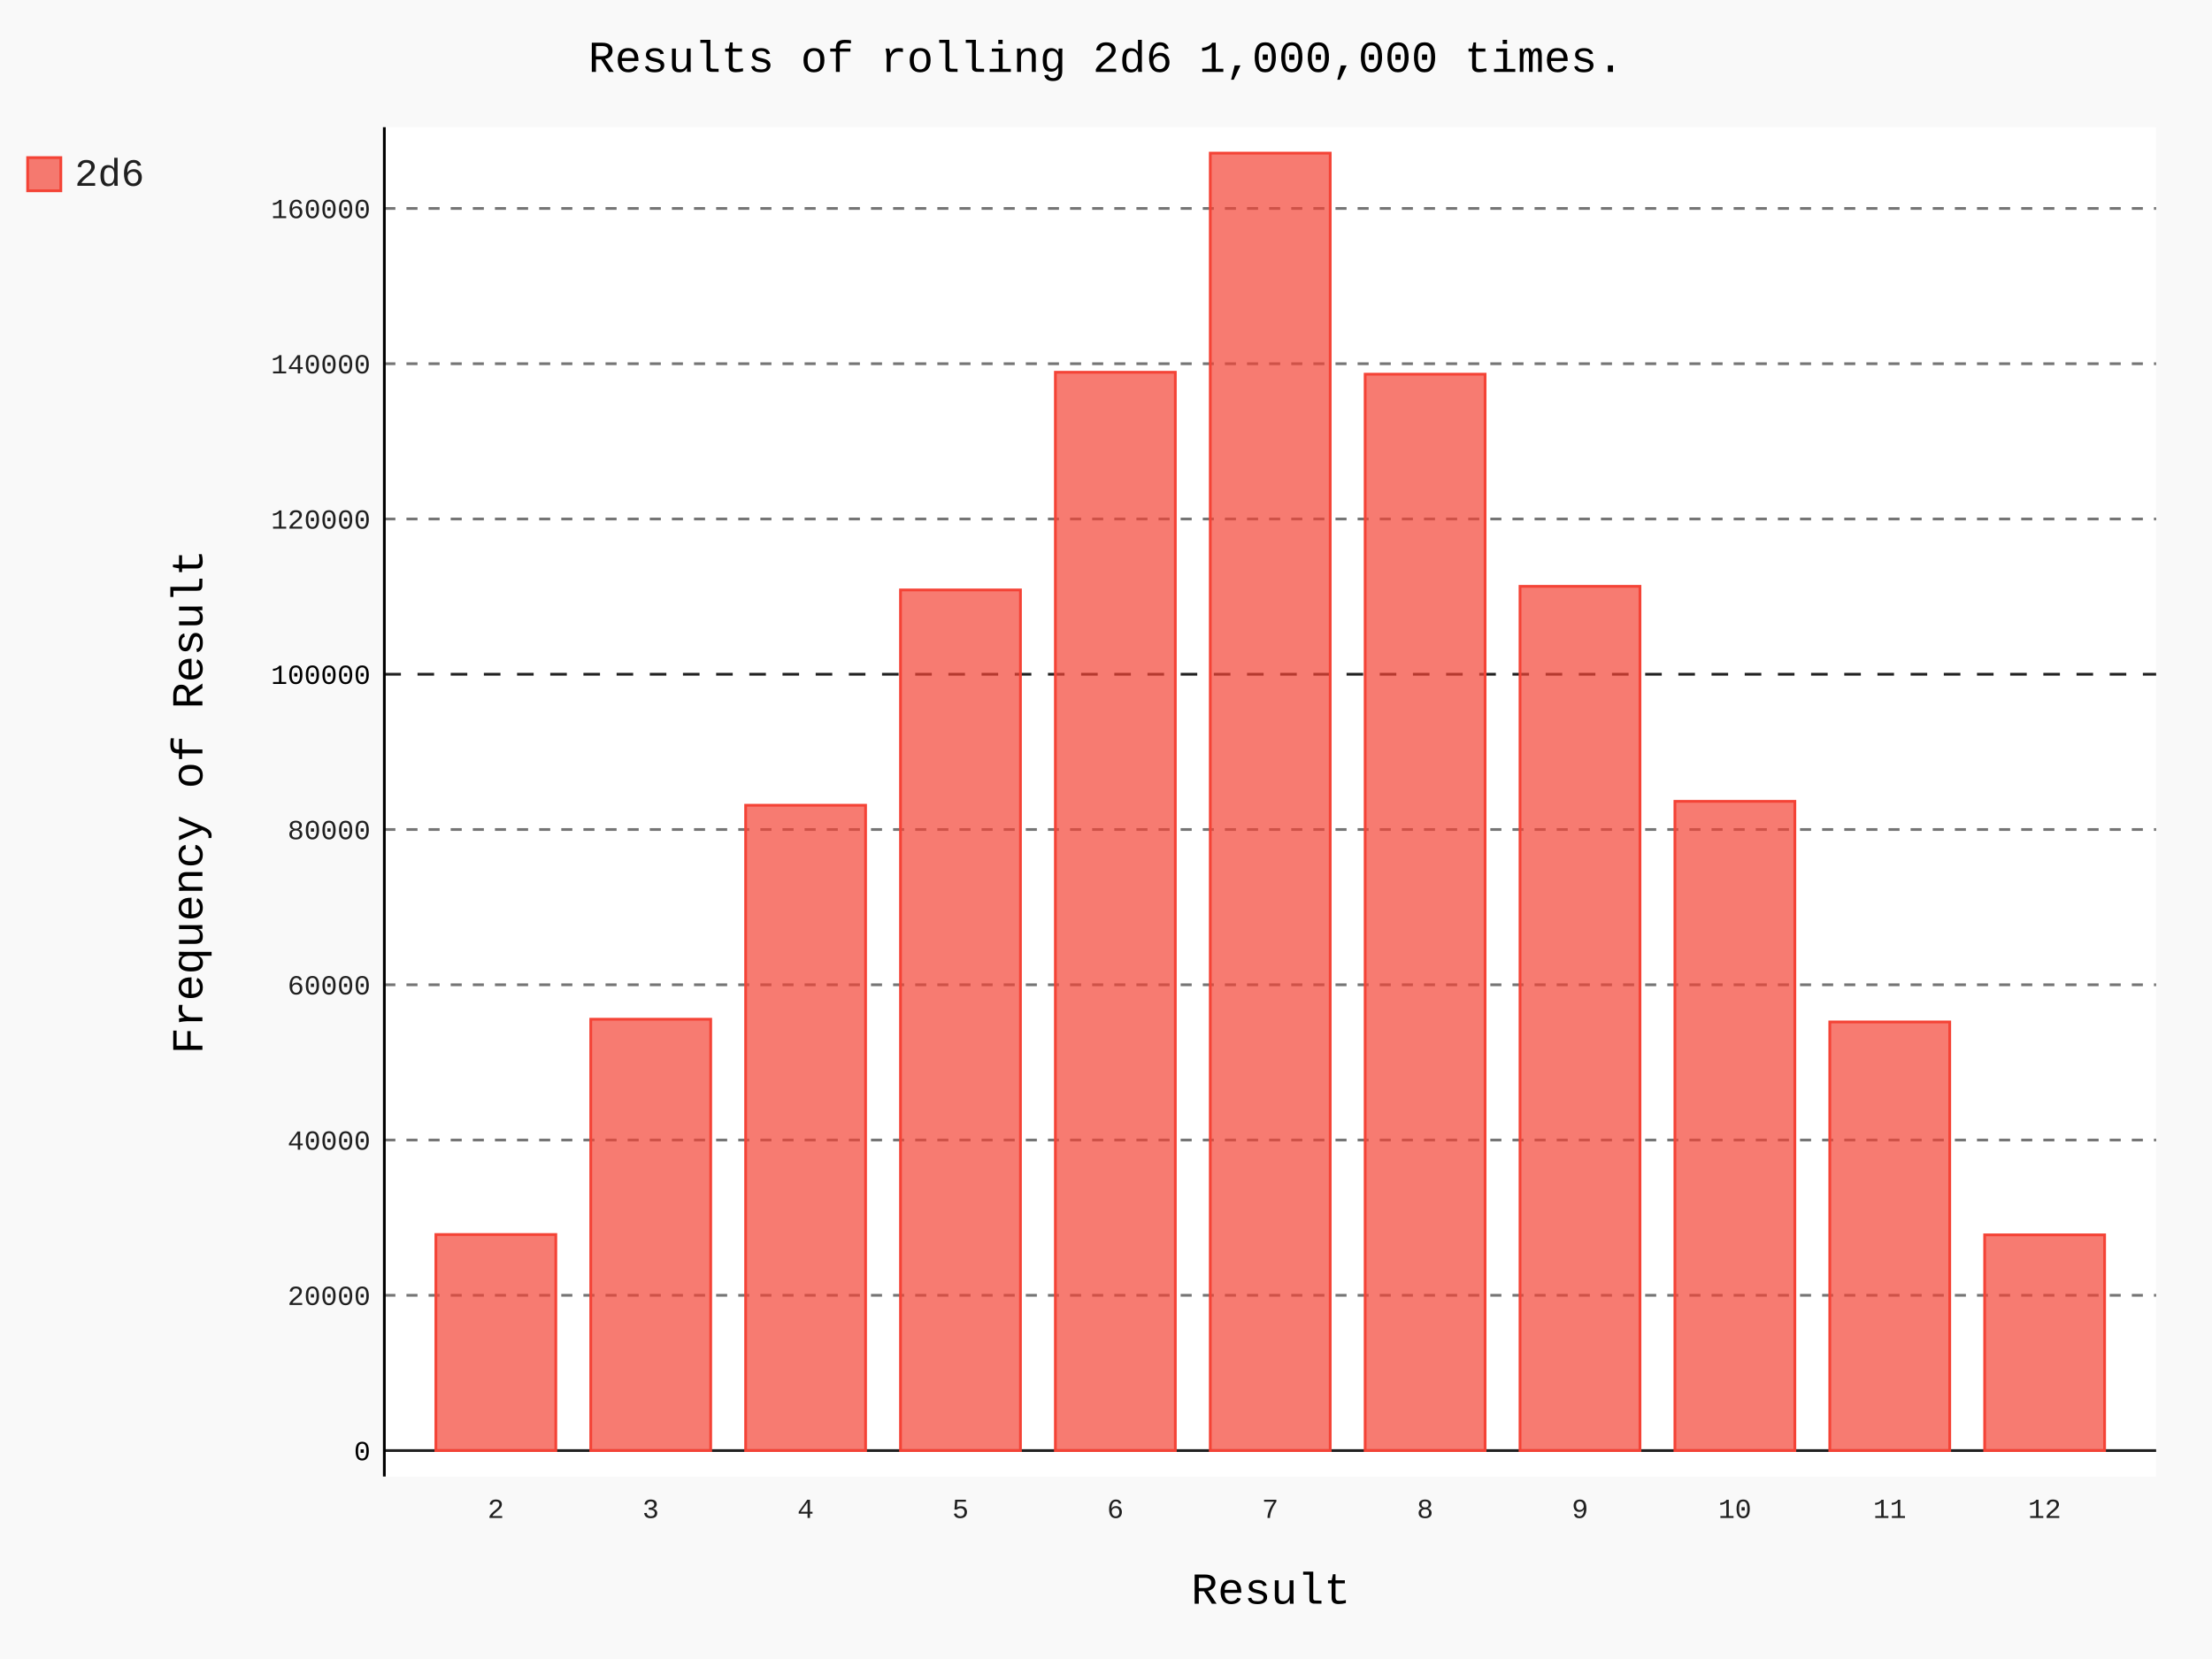
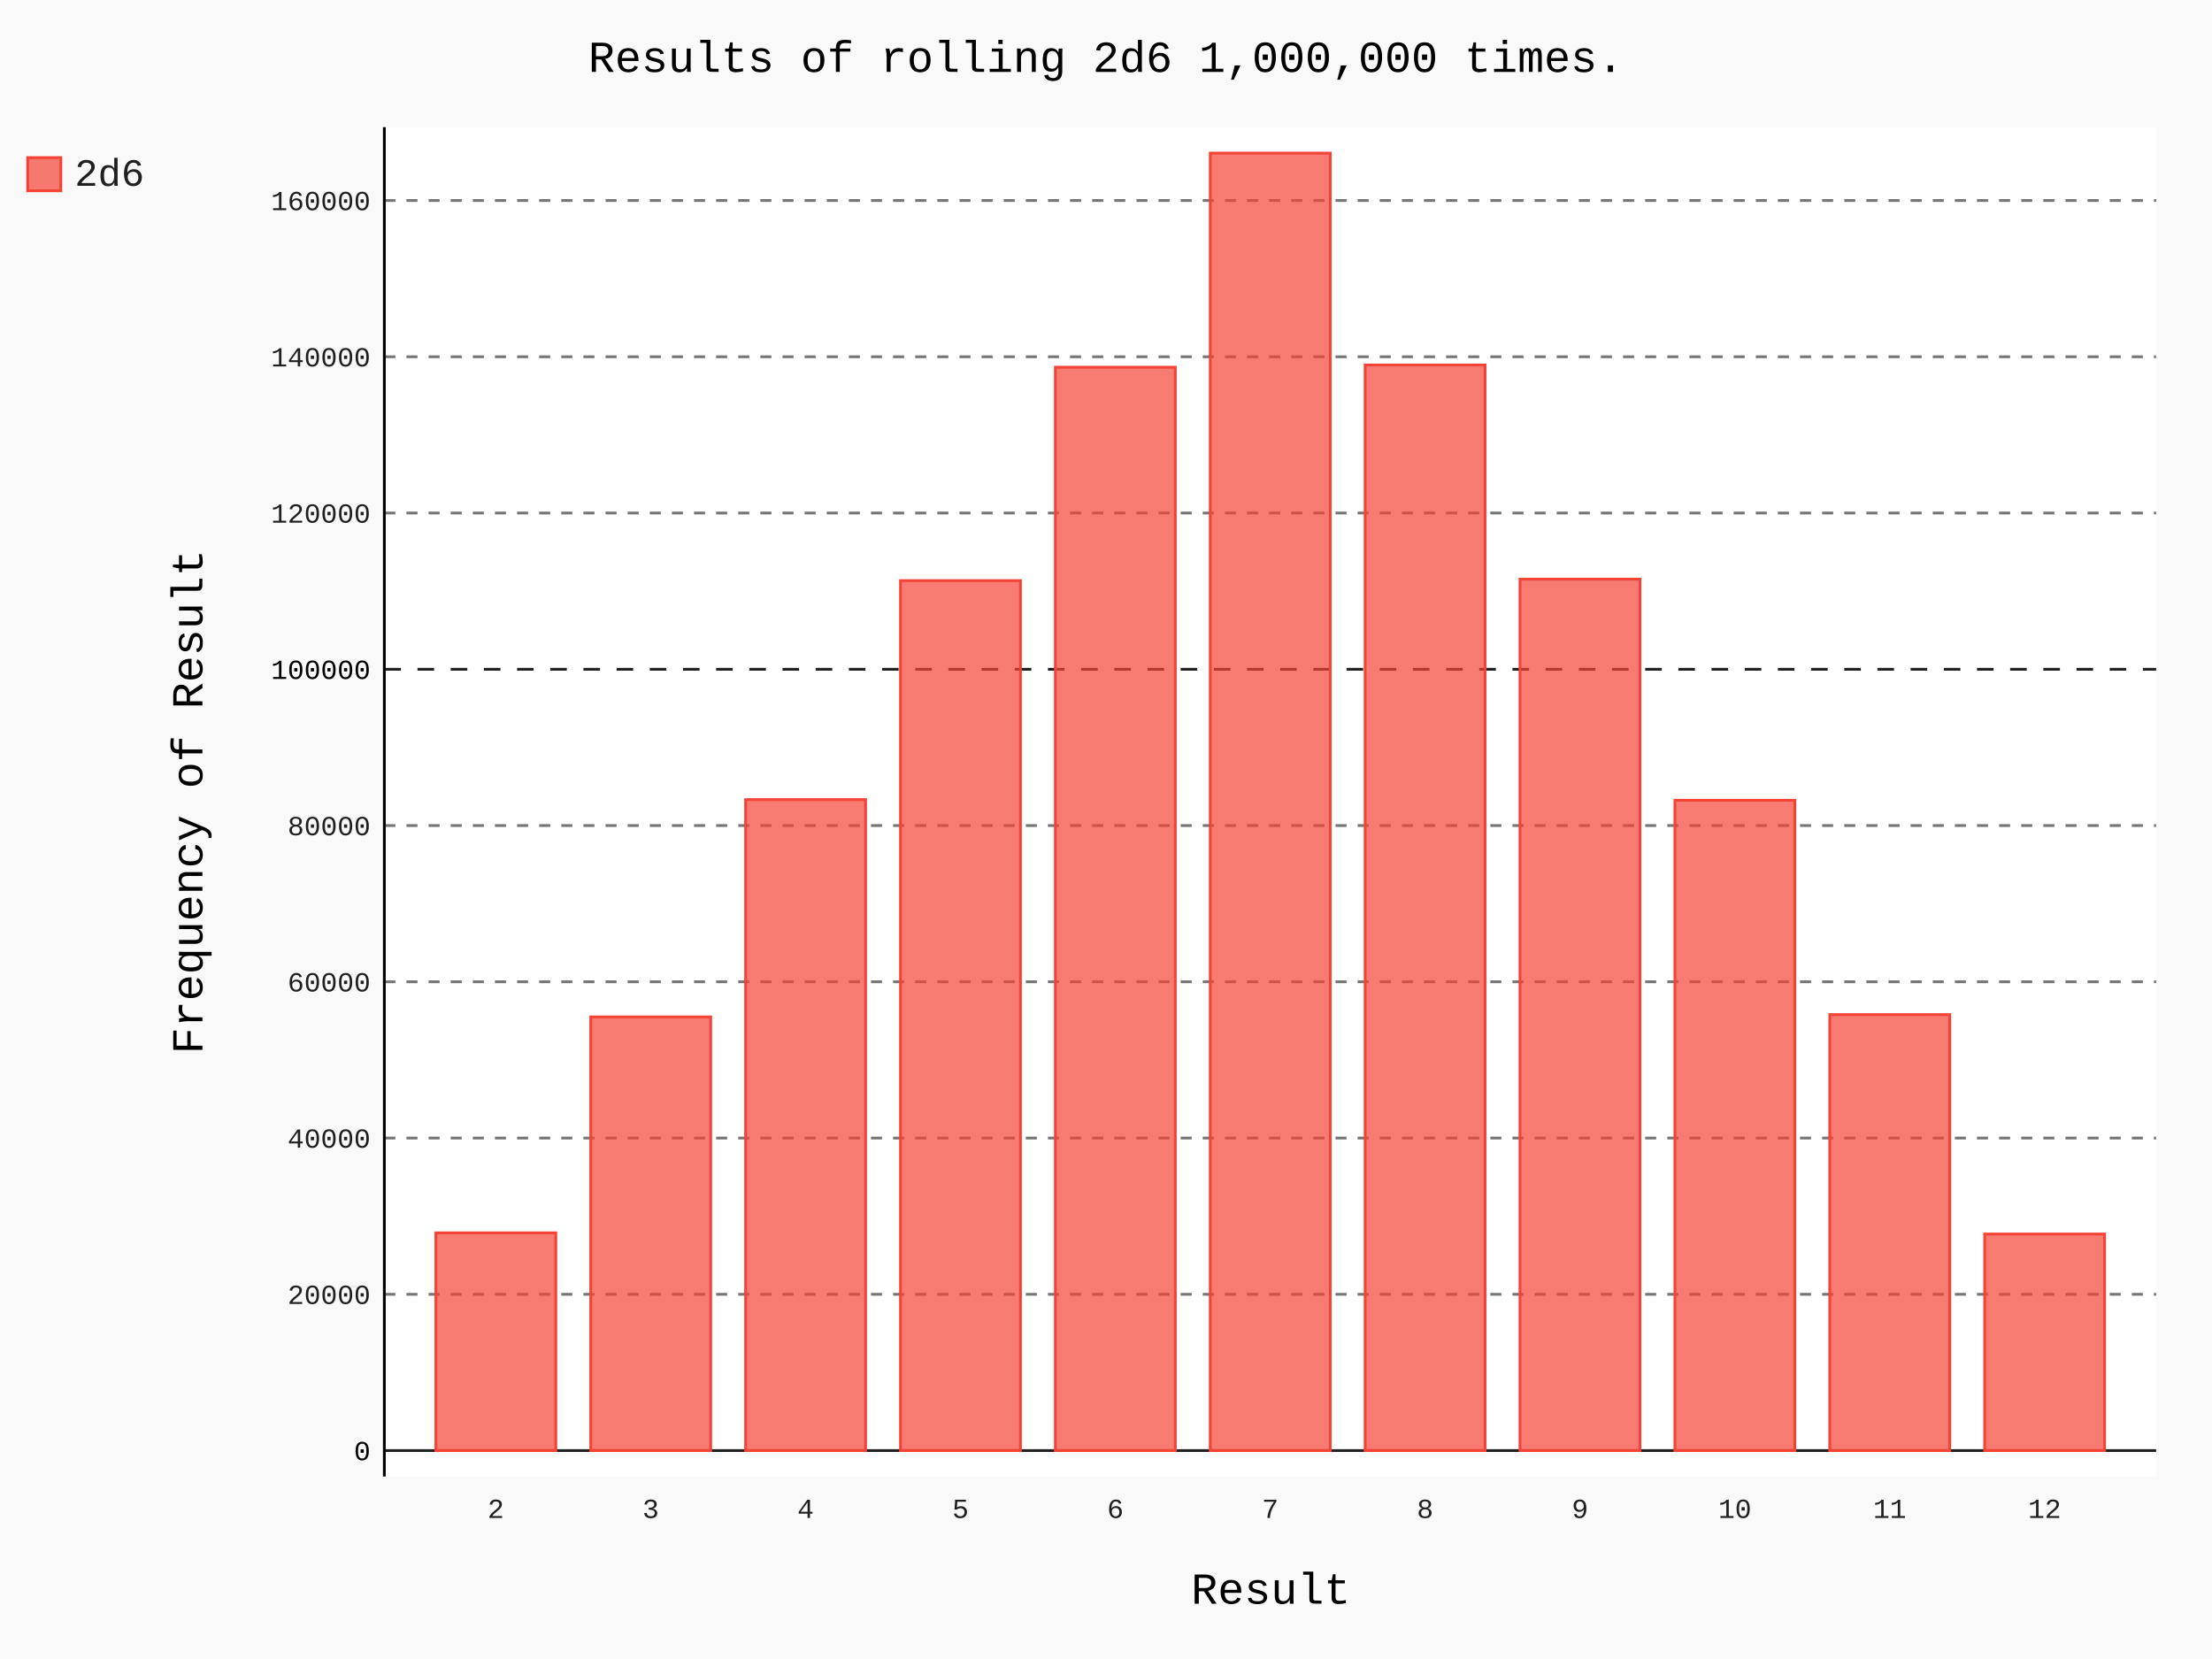
- <svg xmlns="http://www.w3.org/2000/svg" id="chart-94ea3cac-c5d5-494a-bc72-cfb6df64997a" class="pygal-chart" viewBox="0 0 800 600">
+ <svg xmlns="http://www.w3.org/2000/svg" id="chart-3bb075b8-a6f5-44c6-891b-339e3798ed65" class="pygal-chart" viewBox="0 0 800 600">
  <defs>
-     <style type="text/css">#chart-94ea3cac-c5d5-494a-bc72-cfb6df64997a{-webkit-user-select:none;-webkit-font-smoothing:antialiased;font-family:Consolas,"Liberation Mono",Menlo,Courier,monospace}#chart-94ea3cac-c5d5-494a-bc72-cfb6df64997a .title{font-family:Consolas,"Liberation Mono",Menlo,Courier,monospace;font-size:16px}#chart-94ea3cac-c5d5-494a-bc72-cfb6df64997a .legends .legend text{font-family:Consolas,"Liberation Mono",Menlo,Courier,monospace;font-size:14px}#chart-94ea3cac-c5d5-494a-bc72-cfb6df64997a .axis text{font-family:Consolas,"Liberation Mono",Menlo,Courier,monospace;font-size:10px}#chart-94ea3cac-c5d5-494a-bc72-cfb6df64997a .axis text.major{font-family:Consolas,"Liberation Mono",Menlo,Courier,monospace;font-size:10px}#chart-94ea3cac-c5d5-494a-bc72-cfb6df64997a .text-overlay text.value{font-family:Consolas,"Liberation Mono",Menlo,Courier,monospace;font-size:16px}#chart-94ea3cac-c5d5-494a-bc72-cfb6df64997a .text-overlay text.label{font-family:Consolas,"Liberation Mono",Menlo,Courier,monospace;font-size:10px}#chart-94ea3cac-c5d5-494a-bc72-cfb6df64997a .tooltip{font-family:Consolas,"Liberation Mono",Menlo,Courier,monospace;font-size:14px}#chart-94ea3cac-c5d5-494a-bc72-cfb6df64997a text.no_data{font-family:Consolas,"Liberation Mono",Menlo,Courier,monospace;font-size:64px}
- #chart-94ea3cac-c5d5-494a-bc72-cfb6df64997a{background-color:rgba(249,249,249,1)}#chart-94ea3cac-c5d5-494a-bc72-cfb6df64997a path,#chart-94ea3cac-c5d5-494a-bc72-cfb6df64997a line,#chart-94ea3cac-c5d5-494a-bc72-cfb6df64997a rect,#chart-94ea3cac-c5d5-494a-bc72-cfb6df64997a circle{-webkit-transition:150ms;-moz-transition:150ms;transition:150ms}#chart-94ea3cac-c5d5-494a-bc72-cfb6df64997a .graph &gt; .background{fill:rgba(249,249,249,1)}#chart-94ea3cac-c5d5-494a-bc72-cfb6df64997a .plot &gt; .background{fill:rgba(255,255,255,1)}#chart-94ea3cac-c5d5-494a-bc72-cfb6df64997a .graph{fill:rgba(0,0,0,.87)}#chart-94ea3cac-c5d5-494a-bc72-cfb6df64997a text.no_data{fill:rgba(0,0,0,1)}#chart-94ea3cac-c5d5-494a-bc72-cfb6df64997a .title{fill:rgba(0,0,0,1)}#chart-94ea3cac-c5d5-494a-bc72-cfb6df64997a .legends .legend text{fill:rgba(0,0,0,.87)}#chart-94ea3cac-c5d5-494a-bc72-cfb6df64997a .legends .legend:hover text{fill:rgba(0,0,0,1)}#chart-94ea3cac-c5d5-494a-bc72-cfb6df64997a .axis .line{stroke:rgba(0,0,0,1)}#chart-94ea3cac-c5d5-494a-bc72-cfb6df64997a .axis .guide.line{stroke:rgba(0,0,0,.54)}#chart-94ea3cac-c5d5-494a-bc72-cfb6df64997a .axis .major.line{stroke:rgba(0,0,0,.87)}#chart-94ea3cac-c5d5-494a-bc72-cfb6df64997a .axis text.major{fill:rgba(0,0,0,1)}#chart-94ea3cac-c5d5-494a-bc72-cfb6df64997a .axis.y .guides:hover .guide.line,#chart-94ea3cac-c5d5-494a-bc72-cfb6df64997a .line-graph .axis.x .guides:hover .guide.line,#chart-94ea3cac-c5d5-494a-bc72-cfb6df64997a .stackedline-graph .axis.x .guides:hover .guide.line,#chart-94ea3cac-c5d5-494a-bc72-cfb6df64997a .xy-graph .axis.x .guides:hover .guide.line{stroke:rgba(0,0,0,1)}#chart-94ea3cac-c5d5-494a-bc72-cfb6df64997a .axis .guides:hover text{fill:rgba(0,0,0,1)}#chart-94ea3cac-c5d5-494a-bc72-cfb6df64997a .reactive{fill-opacity:.7}#chart-94ea3cac-c5d5-494a-bc72-cfb6df64997a .ci{stroke:rgba(0,0,0,.87)}#chart-94ea3cac-c5d5-494a-bc72-cfb6df64997a .reactive.active,#chart-94ea3cac-c5d5-494a-bc72-cfb6df64997a .active .reactive{fill-opacity:.8;stroke-width:4}#chart-94ea3cac-c5d5-494a-bc72-cfb6df64997a .ci .reactive.active{stroke-width:1.5}#chart-94ea3cac-c5d5-494a-bc72-cfb6df64997a .series text{fill:rgba(0,0,0,1)}#chart-94ea3cac-c5d5-494a-bc72-cfb6df64997a .tooltip rect{fill:rgba(255,255,255,1);stroke:rgba(0,0,0,1);-webkit-transition:opacity 150ms;-moz-transition:opacity 150ms;transition:opacity 150ms}#chart-94ea3cac-c5d5-494a-bc72-cfb6df64997a .tooltip .label{fill:rgba(0,0,0,.87)}#chart-94ea3cac-c5d5-494a-bc72-cfb6df64997a .tooltip .label{fill:rgba(0,0,0,.87)}#chart-94ea3cac-c5d5-494a-bc72-cfb6df64997a .tooltip .legend{font-size:.8em;fill:rgba(0,0,0,.54)}#chart-94ea3cac-c5d5-494a-bc72-cfb6df64997a .tooltip .x_label{font-size:.6em;fill:rgba(0,0,0,1)}#chart-94ea3cac-c5d5-494a-bc72-cfb6df64997a .tooltip .xlink{font-size:.5em;text-decoration:underline}#chart-94ea3cac-c5d5-494a-bc72-cfb6df64997a .tooltip .value{font-size:1.5em}#chart-94ea3cac-c5d5-494a-bc72-cfb6df64997a .bound{font-size:.5em}#chart-94ea3cac-c5d5-494a-bc72-cfb6df64997a .max-value{font-size:.75em;fill:rgba(0,0,0,.54)}#chart-94ea3cac-c5d5-494a-bc72-cfb6df64997a .map-element{fill:rgba(255,255,255,1);stroke:rgba(0,0,0,.54) !important}#chart-94ea3cac-c5d5-494a-bc72-cfb6df64997a .map-element .reactive{fill-opacity:inherit}#chart-94ea3cac-c5d5-494a-bc72-cfb6df64997a .color-0,#chart-94ea3cac-c5d5-494a-bc72-cfb6df64997a .color-0 a:visited{stroke:#F44336;fill:#F44336}#chart-94ea3cac-c5d5-494a-bc72-cfb6df64997a .text-overlay .color-0 text{fill:black}
- #chart-94ea3cac-c5d5-494a-bc72-cfb6df64997a text.no_data{text-anchor:middle}#chart-94ea3cac-c5d5-494a-bc72-cfb6df64997a .guide.line{fill:none}#chart-94ea3cac-c5d5-494a-bc72-cfb6df64997a .centered{text-anchor:middle}#chart-94ea3cac-c5d5-494a-bc72-cfb6df64997a .title{text-anchor:middle}#chart-94ea3cac-c5d5-494a-bc72-cfb6df64997a .legends .legend text{fill-opacity:1}#chart-94ea3cac-c5d5-494a-bc72-cfb6df64997a .axis.x text{text-anchor:middle}#chart-94ea3cac-c5d5-494a-bc72-cfb6df64997a .axis.x:not(.web) text[transform]{text-anchor:start}#chart-94ea3cac-c5d5-494a-bc72-cfb6df64997a .axis.x:not(.web) text[transform].backwards{text-anchor:end}#chart-94ea3cac-c5d5-494a-bc72-cfb6df64997a .axis.y text{text-anchor:end}#chart-94ea3cac-c5d5-494a-bc72-cfb6df64997a .axis.y text[transform].backwards{text-anchor:start}#chart-94ea3cac-c5d5-494a-bc72-cfb6df64997a .axis.y2 text{text-anchor:start}#chart-94ea3cac-c5d5-494a-bc72-cfb6df64997a .axis.y2 text[transform].backwards{text-anchor:end}#chart-94ea3cac-c5d5-494a-bc72-cfb6df64997a .axis .guide.line{stroke-dasharray:4,4}#chart-94ea3cac-c5d5-494a-bc72-cfb6df64997a .axis .major.guide.line{stroke-dasharray:6,6}#chart-94ea3cac-c5d5-494a-bc72-cfb6df64997a .horizontal .axis.y .guide.line,#chart-94ea3cac-c5d5-494a-bc72-cfb6df64997a .horizontal .axis.y2 .guide.line,#chart-94ea3cac-c5d5-494a-bc72-cfb6df64997a .vertical .axis.x .guide.line{opacity:0}#chart-94ea3cac-c5d5-494a-bc72-cfb6df64997a .horizontal .axis.always_show .guide.line,#chart-94ea3cac-c5d5-494a-bc72-cfb6df64997a .vertical .axis.always_show .guide.line{opacity:1 !important}#chart-94ea3cac-c5d5-494a-bc72-cfb6df64997a .axis.y .guides:hover .guide.line,#chart-94ea3cac-c5d5-494a-bc72-cfb6df64997a .axis.y2 .guides:hover .guide.line,#chart-94ea3cac-c5d5-494a-bc72-cfb6df64997a .axis.x .guides:hover .guide.line{opacity:1}#chart-94ea3cac-c5d5-494a-bc72-cfb6df64997a .axis .guides:hover text{opacity:1}#chart-94ea3cac-c5d5-494a-bc72-cfb6df64997a .nofill{fill:none}#chart-94ea3cac-c5d5-494a-bc72-cfb6df64997a .subtle-fill{fill-opacity:.2}#chart-94ea3cac-c5d5-494a-bc72-cfb6df64997a .dot{stroke-width:1px;fill-opacity:1}#chart-94ea3cac-c5d5-494a-bc72-cfb6df64997a .dot.active{stroke-width:5px}#chart-94ea3cac-c5d5-494a-bc72-cfb6df64997a .dot.negative{fill:transparent}#chart-94ea3cac-c5d5-494a-bc72-cfb6df64997a text,#chart-94ea3cac-c5d5-494a-bc72-cfb6df64997a tspan{stroke:none !important}#chart-94ea3cac-c5d5-494a-bc72-cfb6df64997a .series text.active{opacity:1}#chart-94ea3cac-c5d5-494a-bc72-cfb6df64997a .tooltip rect{fill-opacity:.95;stroke-width:.5}#chart-94ea3cac-c5d5-494a-bc72-cfb6df64997a .tooltip text{fill-opacity:1}#chart-94ea3cac-c5d5-494a-bc72-cfb6df64997a .showable{visibility:hidden}#chart-94ea3cac-c5d5-494a-bc72-cfb6df64997a .showable.shown{visibility:visible}#chart-94ea3cac-c5d5-494a-bc72-cfb6df64997a .gauge-background{fill:rgba(229,229,229,1);stroke:none}#chart-94ea3cac-c5d5-494a-bc72-cfb6df64997a .bg-lines{stroke:rgba(249,249,249,1);stroke-width:2px}</style>
+     <style type="text/css">#chart-3bb075b8-a6f5-44c6-891b-339e3798ed65{-webkit-user-select:none;-webkit-font-smoothing:antialiased;font-family:Consolas,"Liberation Mono",Menlo,Courier,monospace}#chart-3bb075b8-a6f5-44c6-891b-339e3798ed65 .title{font-family:Consolas,"Liberation Mono",Menlo,Courier,monospace;font-size:16px}#chart-3bb075b8-a6f5-44c6-891b-339e3798ed65 .legends .legend text{font-family:Consolas,"Liberation Mono",Menlo,Courier,monospace;font-size:14px}#chart-3bb075b8-a6f5-44c6-891b-339e3798ed65 .axis text{font-family:Consolas,"Liberation Mono",Menlo,Courier,monospace;font-size:10px}#chart-3bb075b8-a6f5-44c6-891b-339e3798ed65 .axis text.major{font-family:Consolas,"Liberation Mono",Menlo,Courier,monospace;font-size:10px}#chart-3bb075b8-a6f5-44c6-891b-339e3798ed65 .text-overlay text.value{font-family:Consolas,"Liberation Mono",Menlo,Courier,monospace;font-size:16px}#chart-3bb075b8-a6f5-44c6-891b-339e3798ed65 .text-overlay text.label{font-family:Consolas,"Liberation Mono",Menlo,Courier,monospace;font-size:10px}#chart-3bb075b8-a6f5-44c6-891b-339e3798ed65 .tooltip{font-family:Consolas,"Liberation Mono",Menlo,Courier,monospace;font-size:14px}#chart-3bb075b8-a6f5-44c6-891b-339e3798ed65 text.no_data{font-family:Consolas,"Liberation Mono",Menlo,Courier,monospace;font-size:64px}
+ #chart-3bb075b8-a6f5-44c6-891b-339e3798ed65{background-color:rgba(249,249,249,1)}#chart-3bb075b8-a6f5-44c6-891b-339e3798ed65 path,#chart-3bb075b8-a6f5-44c6-891b-339e3798ed65 line,#chart-3bb075b8-a6f5-44c6-891b-339e3798ed65 rect,#chart-3bb075b8-a6f5-44c6-891b-339e3798ed65 circle{-webkit-transition:150ms;-moz-transition:150ms;transition:150ms}#chart-3bb075b8-a6f5-44c6-891b-339e3798ed65 .graph &gt; .background{fill:rgba(249,249,249,1)}#chart-3bb075b8-a6f5-44c6-891b-339e3798ed65 .plot &gt; .background{fill:rgba(255,255,255,1)}#chart-3bb075b8-a6f5-44c6-891b-339e3798ed65 .graph{fill:rgba(0,0,0,.87)}#chart-3bb075b8-a6f5-44c6-891b-339e3798ed65 text.no_data{fill:rgba(0,0,0,1)}#chart-3bb075b8-a6f5-44c6-891b-339e3798ed65 .title{fill:rgba(0,0,0,1)}#chart-3bb075b8-a6f5-44c6-891b-339e3798ed65 .legends .legend text{fill:rgba(0,0,0,.87)}#chart-3bb075b8-a6f5-44c6-891b-339e3798ed65 .legends .legend:hover text{fill:rgba(0,0,0,1)}#chart-3bb075b8-a6f5-44c6-891b-339e3798ed65 .axis .line{stroke:rgba(0,0,0,1)}#chart-3bb075b8-a6f5-44c6-891b-339e3798ed65 .axis .guide.line{stroke:rgba(0,0,0,.54)}#chart-3bb075b8-a6f5-44c6-891b-339e3798ed65 .axis .major.line{stroke:rgba(0,0,0,.87)}#chart-3bb075b8-a6f5-44c6-891b-339e3798ed65 .axis text.major{fill:rgba(0,0,0,1)}#chart-3bb075b8-a6f5-44c6-891b-339e3798ed65 .axis.y .guides:hover .guide.line,#chart-3bb075b8-a6f5-44c6-891b-339e3798ed65 .line-graph .axis.x .guides:hover .guide.line,#chart-3bb075b8-a6f5-44c6-891b-339e3798ed65 .stackedline-graph .axis.x .guides:hover .guide.line,#chart-3bb075b8-a6f5-44c6-891b-339e3798ed65 .xy-graph .axis.x .guides:hover .guide.line{stroke:rgba(0,0,0,1)}#chart-3bb075b8-a6f5-44c6-891b-339e3798ed65 .axis .guides:hover text{fill:rgba(0,0,0,1)}#chart-3bb075b8-a6f5-44c6-891b-339e3798ed65 .reactive{fill-opacity:.7}#chart-3bb075b8-a6f5-44c6-891b-339e3798ed65 .ci{stroke:rgba(0,0,0,.87)}#chart-3bb075b8-a6f5-44c6-891b-339e3798ed65 .reactive.active,#chart-3bb075b8-a6f5-44c6-891b-339e3798ed65 .active .reactive{fill-opacity:.8;stroke-width:4}#chart-3bb075b8-a6f5-44c6-891b-339e3798ed65 .ci .reactive.active{stroke-width:1.5}#chart-3bb075b8-a6f5-44c6-891b-339e3798ed65 .series text{fill:rgba(0,0,0,1)}#chart-3bb075b8-a6f5-44c6-891b-339e3798ed65 .tooltip rect{fill:rgba(255,255,255,1);stroke:rgba(0,0,0,1);-webkit-transition:opacity 150ms;-moz-transition:opacity 150ms;transition:opacity 150ms}#chart-3bb075b8-a6f5-44c6-891b-339e3798ed65 .tooltip .label{fill:rgba(0,0,0,.87)}#chart-3bb075b8-a6f5-44c6-891b-339e3798ed65 .tooltip .label{fill:rgba(0,0,0,.87)}#chart-3bb075b8-a6f5-44c6-891b-339e3798ed65 .tooltip .legend{font-size:.8em;fill:rgba(0,0,0,.54)}#chart-3bb075b8-a6f5-44c6-891b-339e3798ed65 .tooltip .x_label{font-size:.6em;fill:rgba(0,0,0,1)}#chart-3bb075b8-a6f5-44c6-891b-339e3798ed65 .tooltip .xlink{font-size:.5em;text-decoration:underline}#chart-3bb075b8-a6f5-44c6-891b-339e3798ed65 .tooltip .value{font-size:1.5em}#chart-3bb075b8-a6f5-44c6-891b-339e3798ed65 .bound{font-size:.5em}#chart-3bb075b8-a6f5-44c6-891b-339e3798ed65 .max-value{font-size:.75em;fill:rgba(0,0,0,.54)}#chart-3bb075b8-a6f5-44c6-891b-339e3798ed65 .map-element{fill:rgba(255,255,255,1);stroke:rgba(0,0,0,.54) !important}#chart-3bb075b8-a6f5-44c6-891b-339e3798ed65 .map-element .reactive{fill-opacity:inherit}#chart-3bb075b8-a6f5-44c6-891b-339e3798ed65 .color-0,#chart-3bb075b8-a6f5-44c6-891b-339e3798ed65 .color-0 a:visited{stroke:#F44336;fill:#F44336}#chart-3bb075b8-a6f5-44c6-891b-339e3798ed65 .text-overlay .color-0 text{fill:black}
+ #chart-3bb075b8-a6f5-44c6-891b-339e3798ed65 text.no_data{text-anchor:middle}#chart-3bb075b8-a6f5-44c6-891b-339e3798ed65 .guide.line{fill:none}#chart-3bb075b8-a6f5-44c6-891b-339e3798ed65 .centered{text-anchor:middle}#chart-3bb075b8-a6f5-44c6-891b-339e3798ed65 .title{text-anchor:middle}#chart-3bb075b8-a6f5-44c6-891b-339e3798ed65 .legends .legend text{fill-opacity:1}#chart-3bb075b8-a6f5-44c6-891b-339e3798ed65 .axis.x text{text-anchor:middle}#chart-3bb075b8-a6f5-44c6-891b-339e3798ed65 .axis.x:not(.web) text[transform]{text-anchor:start}#chart-3bb075b8-a6f5-44c6-891b-339e3798ed65 .axis.x:not(.web) text[transform].backwards{text-anchor:end}#chart-3bb075b8-a6f5-44c6-891b-339e3798ed65 .axis.y text{text-anchor:end}#chart-3bb075b8-a6f5-44c6-891b-339e3798ed65 .axis.y text[transform].backwards{text-anchor:start}#chart-3bb075b8-a6f5-44c6-891b-339e3798ed65 .axis.y2 text{text-anchor:start}#chart-3bb075b8-a6f5-44c6-891b-339e3798ed65 .axis.y2 text[transform].backwards{text-anchor:end}#chart-3bb075b8-a6f5-44c6-891b-339e3798ed65 .axis .guide.line{stroke-dasharray:4,4}#chart-3bb075b8-a6f5-44c6-891b-339e3798ed65 .axis .major.guide.line{stroke-dasharray:6,6}#chart-3bb075b8-a6f5-44c6-891b-339e3798ed65 .horizontal .axis.y .guide.line,#chart-3bb075b8-a6f5-44c6-891b-339e3798ed65 .horizontal .axis.y2 .guide.line,#chart-3bb075b8-a6f5-44c6-891b-339e3798ed65 .vertical .axis.x .guide.line{opacity:0}#chart-3bb075b8-a6f5-44c6-891b-339e3798ed65 .horizontal .axis.always_show .guide.line,#chart-3bb075b8-a6f5-44c6-891b-339e3798ed65 .vertical .axis.always_show .guide.line{opacity:1 !important}#chart-3bb075b8-a6f5-44c6-891b-339e3798ed65 .axis.y .guides:hover .guide.line,#chart-3bb075b8-a6f5-44c6-891b-339e3798ed65 .axis.y2 .guides:hover .guide.line,#chart-3bb075b8-a6f5-44c6-891b-339e3798ed65 .axis.x .guides:hover .guide.line{opacity:1}#chart-3bb075b8-a6f5-44c6-891b-339e3798ed65 .axis .guides:hover text{opacity:1}#chart-3bb075b8-a6f5-44c6-891b-339e3798ed65 .nofill{fill:none}#chart-3bb075b8-a6f5-44c6-891b-339e3798ed65 .subtle-fill{fill-opacity:.2}#chart-3bb075b8-a6f5-44c6-891b-339e3798ed65 .dot{stroke-width:1px;fill-opacity:1}#chart-3bb075b8-a6f5-44c6-891b-339e3798ed65 .dot.active{stroke-width:5px}#chart-3bb075b8-a6f5-44c6-891b-339e3798ed65 .dot.negative{fill:transparent}#chart-3bb075b8-a6f5-44c6-891b-339e3798ed65 text,#chart-3bb075b8-a6f5-44c6-891b-339e3798ed65 tspan{stroke:none !important}#chart-3bb075b8-a6f5-44c6-891b-339e3798ed65 .series text.active{opacity:1}#chart-3bb075b8-a6f5-44c6-891b-339e3798ed65 .tooltip rect{fill-opacity:.95;stroke-width:.5}#chart-3bb075b8-a6f5-44c6-891b-339e3798ed65 .tooltip text{fill-opacity:1}#chart-3bb075b8-a6f5-44c6-891b-339e3798ed65 .showable{visibility:hidden}#chart-3bb075b8-a6f5-44c6-891b-339e3798ed65 .showable.shown{visibility:visible}#chart-3bb075b8-a6f5-44c6-891b-339e3798ed65 .gauge-background{fill:rgba(229,229,229,1);stroke:none}#chart-3bb075b8-a6f5-44c6-891b-339e3798ed65 .bg-lines{stroke:rgba(249,249,249,1);stroke-width:2px}</style>
  </defs>
  <g class="graph bar-graph vertical">
    <rect class="background" height="600" width="800" x="0" y="0" />
    <g class="plot" transform="translate(139, 46)">
      <rect class="background" height="488" width="640.8" x="0" y="0" />
      <g class="axis y">
        <g class="guides">
          <path class="axis major line" d="M0 478.615 h640.8" />
          <text class="major" x="-5" y="482.115">0</text>
        </g>
        <g class="guides">
-           <path class="guide line" d="M0 422.462 h640.8" />
-           <text class="" x="-5" y="425.962">20000</text>
+           <path class="guide line" d="M0 422.103 h640.8" />
+           <text class="" x="-5" y="425.603">20000</text>
        </g>
        <g class="guides">
-           <path class="guide line" d="M0 366.31 h640.8" />
-           <text class="" x="-5" y="369.81">40000</text>
+           <path class="guide line" d="M0 365.591 h640.8" />
+           <text class="" x="-5" y="369.091">40000</text>
        </g>
        <g class="guides">
-           <path class="guide line" d="M0 310.157 h640.8" />
-           <text class="" x="-5" y="313.657">60000</text>
+           <path class="guide line" d="M0 309.078 h640.8" />
+           <text class="" x="-5" y="312.578">60000</text>
        </g>
        <g class="guides">
-           <path class="guide line" d="M0 254.004 h640.8" />
-           <text class="" x="-5" y="257.504">80000</text>
+           <path class="guide line" d="M0 252.566 h640.8" />
+           <text class="" x="-5" y="256.066">80000</text>
        </g>
        <g class="guides">
-           <path class="major guide line" d="M0 197.851 h640.8" />
-           <text class="major" x="-5" y="201.351">100000</text>
+           <path class="major guide line" d="M0 196.053 h640.8" />
+           <text class="major" x="-5" y="199.553">100000</text>
        </g>
        <g class="guides">
-           <path class="guide line" d="M0 141.698 h640.8" />
-           <text class="" x="-5" y="145.198">120000</text>
+           <path class="guide line" d="M0 139.541 h640.8" />
+           <text class="" x="-5" y="143.041">120000</text>
        </g>
        <g class="guides">
-           <path class="guide line" d="M0 85.545 h640.8" />
-           <text class="" x="-5" y="89.045">140000</text>
+           <path class="guide line" d="M0 83.029 h640.8" />
+           <text class="" x="-5" y="86.529">140000</text>
        </g>
        <g class="guides">
-           <path class="guide line" d="M0 29.392 h640.8" />
-           <text class="" x="-5" y="32.892">160000</text>
+           <path class="guide line" d="M0 26.516 h640.8" />
+           <text class="" x="-5" y="30.016">160000</text>
        </g>
      </g>
      <g class="axis x">
        <path class="line" d="M0 0 v488" />
        <g class="guides">
          <path class="guide line" d="M40.33 0 v488" />
          <text class="" x="40.33" y="503.0">2</text>
        </g>
        <g class="guides">
          <path class="guide line" d="M96.344 0 v488" />
          <text class="" x="96.344" y="503.0">3</text>
        </g>
        <g class="guides">
          <path class="guide line" d="M152.358 0 v488" />
          <text class="" x="152.358" y="503.0">4</text>
        </g>
        <g class="guides">
          <path class="guide line" d="M208.372 0 v488" />
          <text class="" x="208.372" y="503.0">5</text>
        </g>
        <g class="guides">
          <path class="guide line" d="M264.386 0 v488" />
          <text class="" x="264.386" y="503.0">6</text>
        </g>
        <g class="guides">
          <path class="guide line" d="M320.4 0 v488" />
          <text class="" x="320.4" y="503.0">7</text>
        </g>
        <g class="guides">
          <path class="guide line" d="M376.414 0 v488" />
          <text class="" x="376.414" y="503.0">8</text>
        </g>
        <g class="guides">
          <path class="guide line" d="M432.428 0 v488" />
          <text class="" x="432.428" y="503.0">9</text>
        </g>
        <g class="guides">
          <path class="guide line" d="M488.442 0 v488" />
          <text class="" x="488.442" y="503.0">10</text>
        </g>
        <g class="guides">
          <path class="guide line" d="M544.456 0 v488" />
          <text class="" x="544.456" y="503.0">11</text>
        </g>
        <g class="guides">
          <path class="guide line" d="M600.47 0 v488" />
          <text class="" x="600.47" y="503.0">12</text>
        </g>
      </g>
      <g class="series serie-0 color-0">
        <g class="bars">
          <g class="bar">
-             <rect class="rect reactive tooltip-trigger" height="78.134" rx="0" ry="0" width="43.377" x="18.641" y="400.481" />
+             <rect class="rect reactive tooltip-trigger" height="78.739" rx="0" ry="0" width="43.377" x="18.641" y="399.877" />
          </g>
          <g class="bar">
-             <rect class="rect reactive tooltip-trigger" height="155.996" rx="0" ry="0" width="43.377" x="74.655" y="322.62" />
+             <rect class="rect reactive tooltip-trigger" height="156.844" rx="0" ry="0" width="43.377" x="74.655" y="321.771" />
          </g>
          <g class="bar">
-             <rect class="rect reactive tooltip-trigger" height="233.386" rx="0" ry="0" width="43.377" x="130.669" y="245.23" />
+             <rect class="rect reactive tooltip-trigger" height="235.431" rx="0" ry="0" width="43.377" x="130.669" y="243.185" />
          </g>
          <g class="bar">
-             <rect class="rect reactive tooltip-trigger" height="311.253" rx="0" ry="0" width="43.377" x="186.683" y="167.362" />
+             <rect class="rect reactive tooltip-trigger" height="314.627" rx="0" ry="0" width="43.377" x="186.683" y="163.988" />
          </g>
          <g class="bar">
-             <rect class="rect reactive tooltip-trigger" height="389.979" rx="0" ry="0" width="43.377" x="242.697" y="88.636" />
+             <rect class="rect reactive tooltip-trigger" height="391.803" rx="0" ry="0" width="43.377" x="242.697" y="86.812" />
          </g>
          <g class="bar">
            <rect class="rect reactive tooltip-trigger" height="469.231" rx="0" ry="0" width="43.377" x="298.711" y="9.385" />
          </g>
          <g class="bar">
-             <rect class="rect reactive tooltip-trigger" height="389.283" rx="0" ry="0" width="43.377" x="354.725" y="89.332" />
+             <rect class="rect reactive tooltip-trigger" height="392.625" rx="0" ry="0" width="43.377" x="354.725" y="85.99" />
          </g>
          <g class="bar">
-             <rect class="rect reactive tooltip-trigger" height="312.558" rx="0" ry="0" width="43.377" x="410.739" y="166.057" />
+             <rect class="rect reactive tooltip-trigger" height="315.15" rx="0" ry="0" width="43.377" x="410.739" y="163.466" />
          </g>
          <g class="bar">
-             <rect class="rect reactive tooltip-trigger" height="234.801" rx="0" ry="0" width="43.377" x="466.753" y="243.815" />
+             <rect class="rect reactive tooltip-trigger" height="235.185" rx="0" ry="0" width="43.377" x="466.753" y="243.431" />
          </g>
          <g class="bar">
-             <rect class="rect reactive tooltip-trigger" height="155.013" rx="0" ry="0" width="43.377" x="522.767" y="323.602" />
+             <rect class="rect reactive tooltip-trigger" height="157.672" rx="0" ry="0" width="43.377" x="522.767" y="320.943" />
          </g>
          <g class="bar">
-             <rect class="rect reactive tooltip-trigger" height="78.013" rx="0" ry="0" width="43.377" x="578.781" y="400.602" />
+             <rect class="rect reactive tooltip-trigger" height="78.312" rx="0" ry="0" width="43.377" x="578.781" y="400.303" />
          </g>
        </g>
      </g>
    </g>
    <g class="titles">
      <text class="title plot_title" x="400.0" y="26">Results of rolling 2d6 1,000,000 times.</text>
      <text class="title" x="459.6" y="580">Result</text>
      <text class="title" x="47.2" y="316.0" transform="rotate(-90 47.2 290)">Frequency of Result</text>
    </g>
    <g class="plot overlay" transform="translate(139, 46)">
      <g class="series serie-0 color-0" />
    </g>
    <g class="plot text-overlay" transform="translate(139, 46)">
      <g class="series serie-0 color-0" />
    </g>
    <g class="plot tooltip-overlay" transform="translate(139, 46)">
      <g class="tooltip" style="opacity: 0" transform="translate(0 0)">
        <rect class="tooltip-box" height="0" rx="0" ry="0" width="0" />
        <g class="text" />
      </g>
    </g>
    <g class="legends" transform="translate(10, 56)">
      <g class="legend reactive activate-serie" id="activate-serie-0">
        <rect class="color-0 reactive" height="12" width="12" x="0.0" y="1.0" />
        <text x="17.0" y="11.2">2d6</text>
      </g>
    </g>
    <g class="legends" transform="translate(790, 56)" />
  </g>
</svg>
